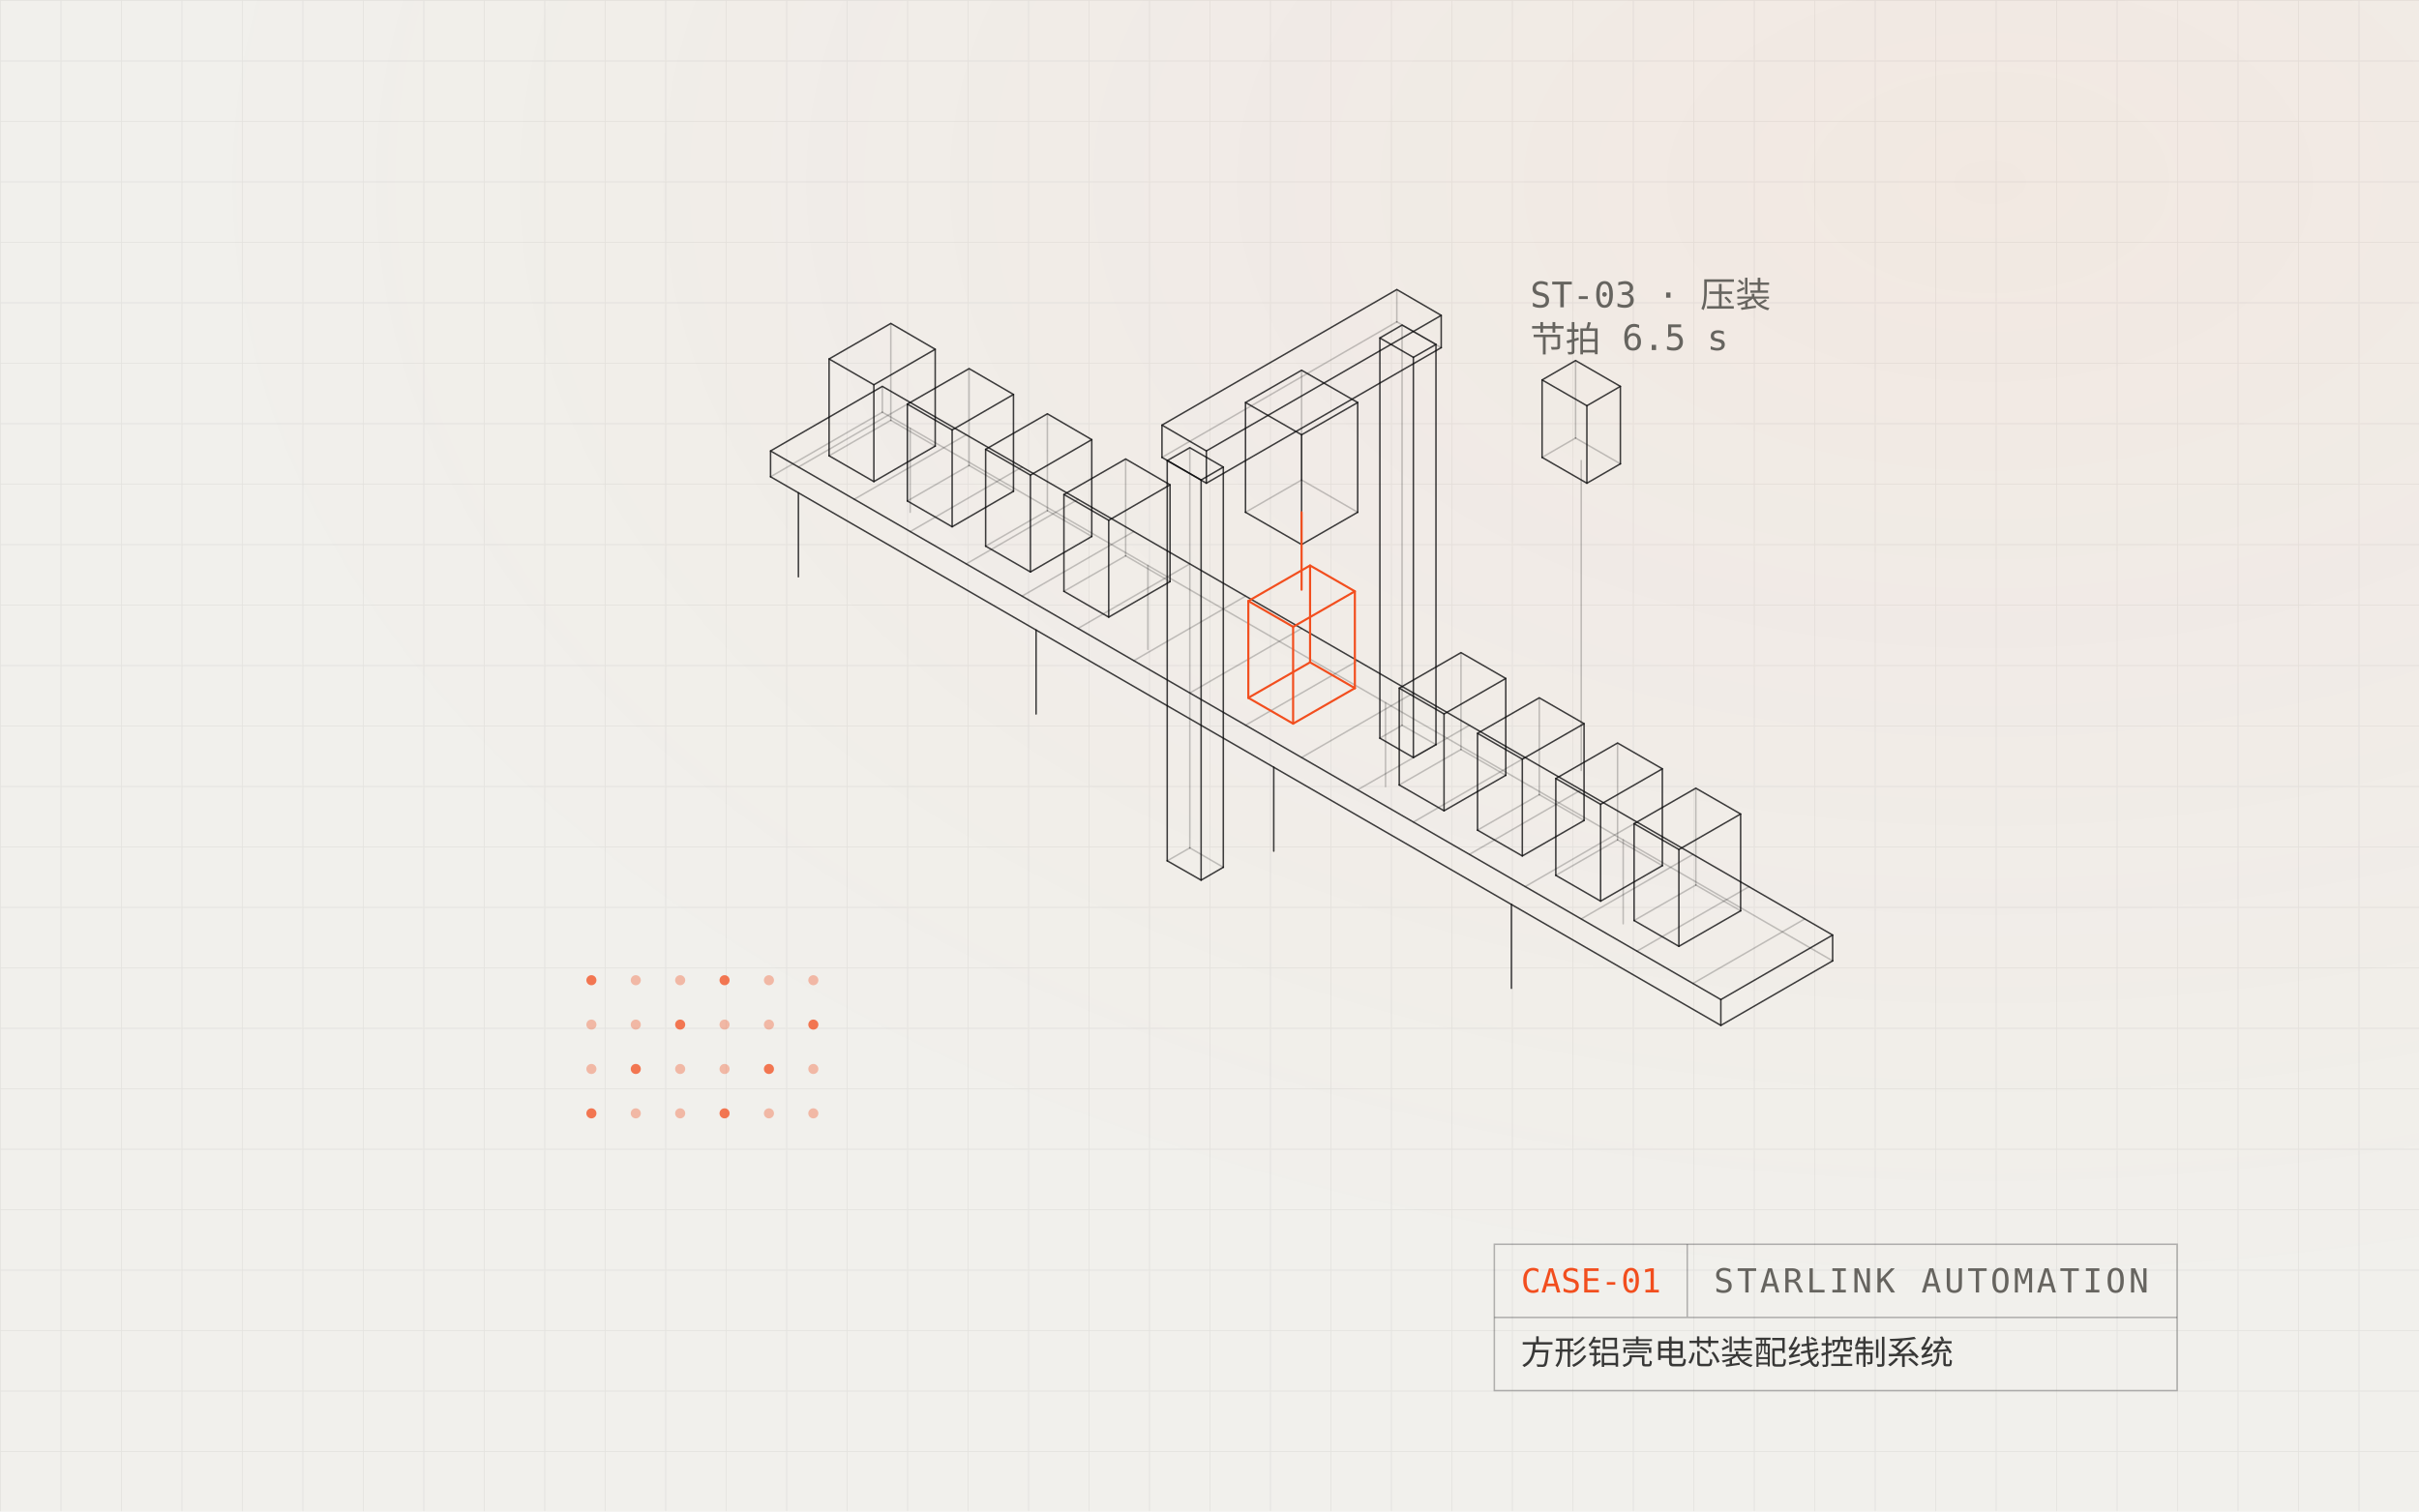
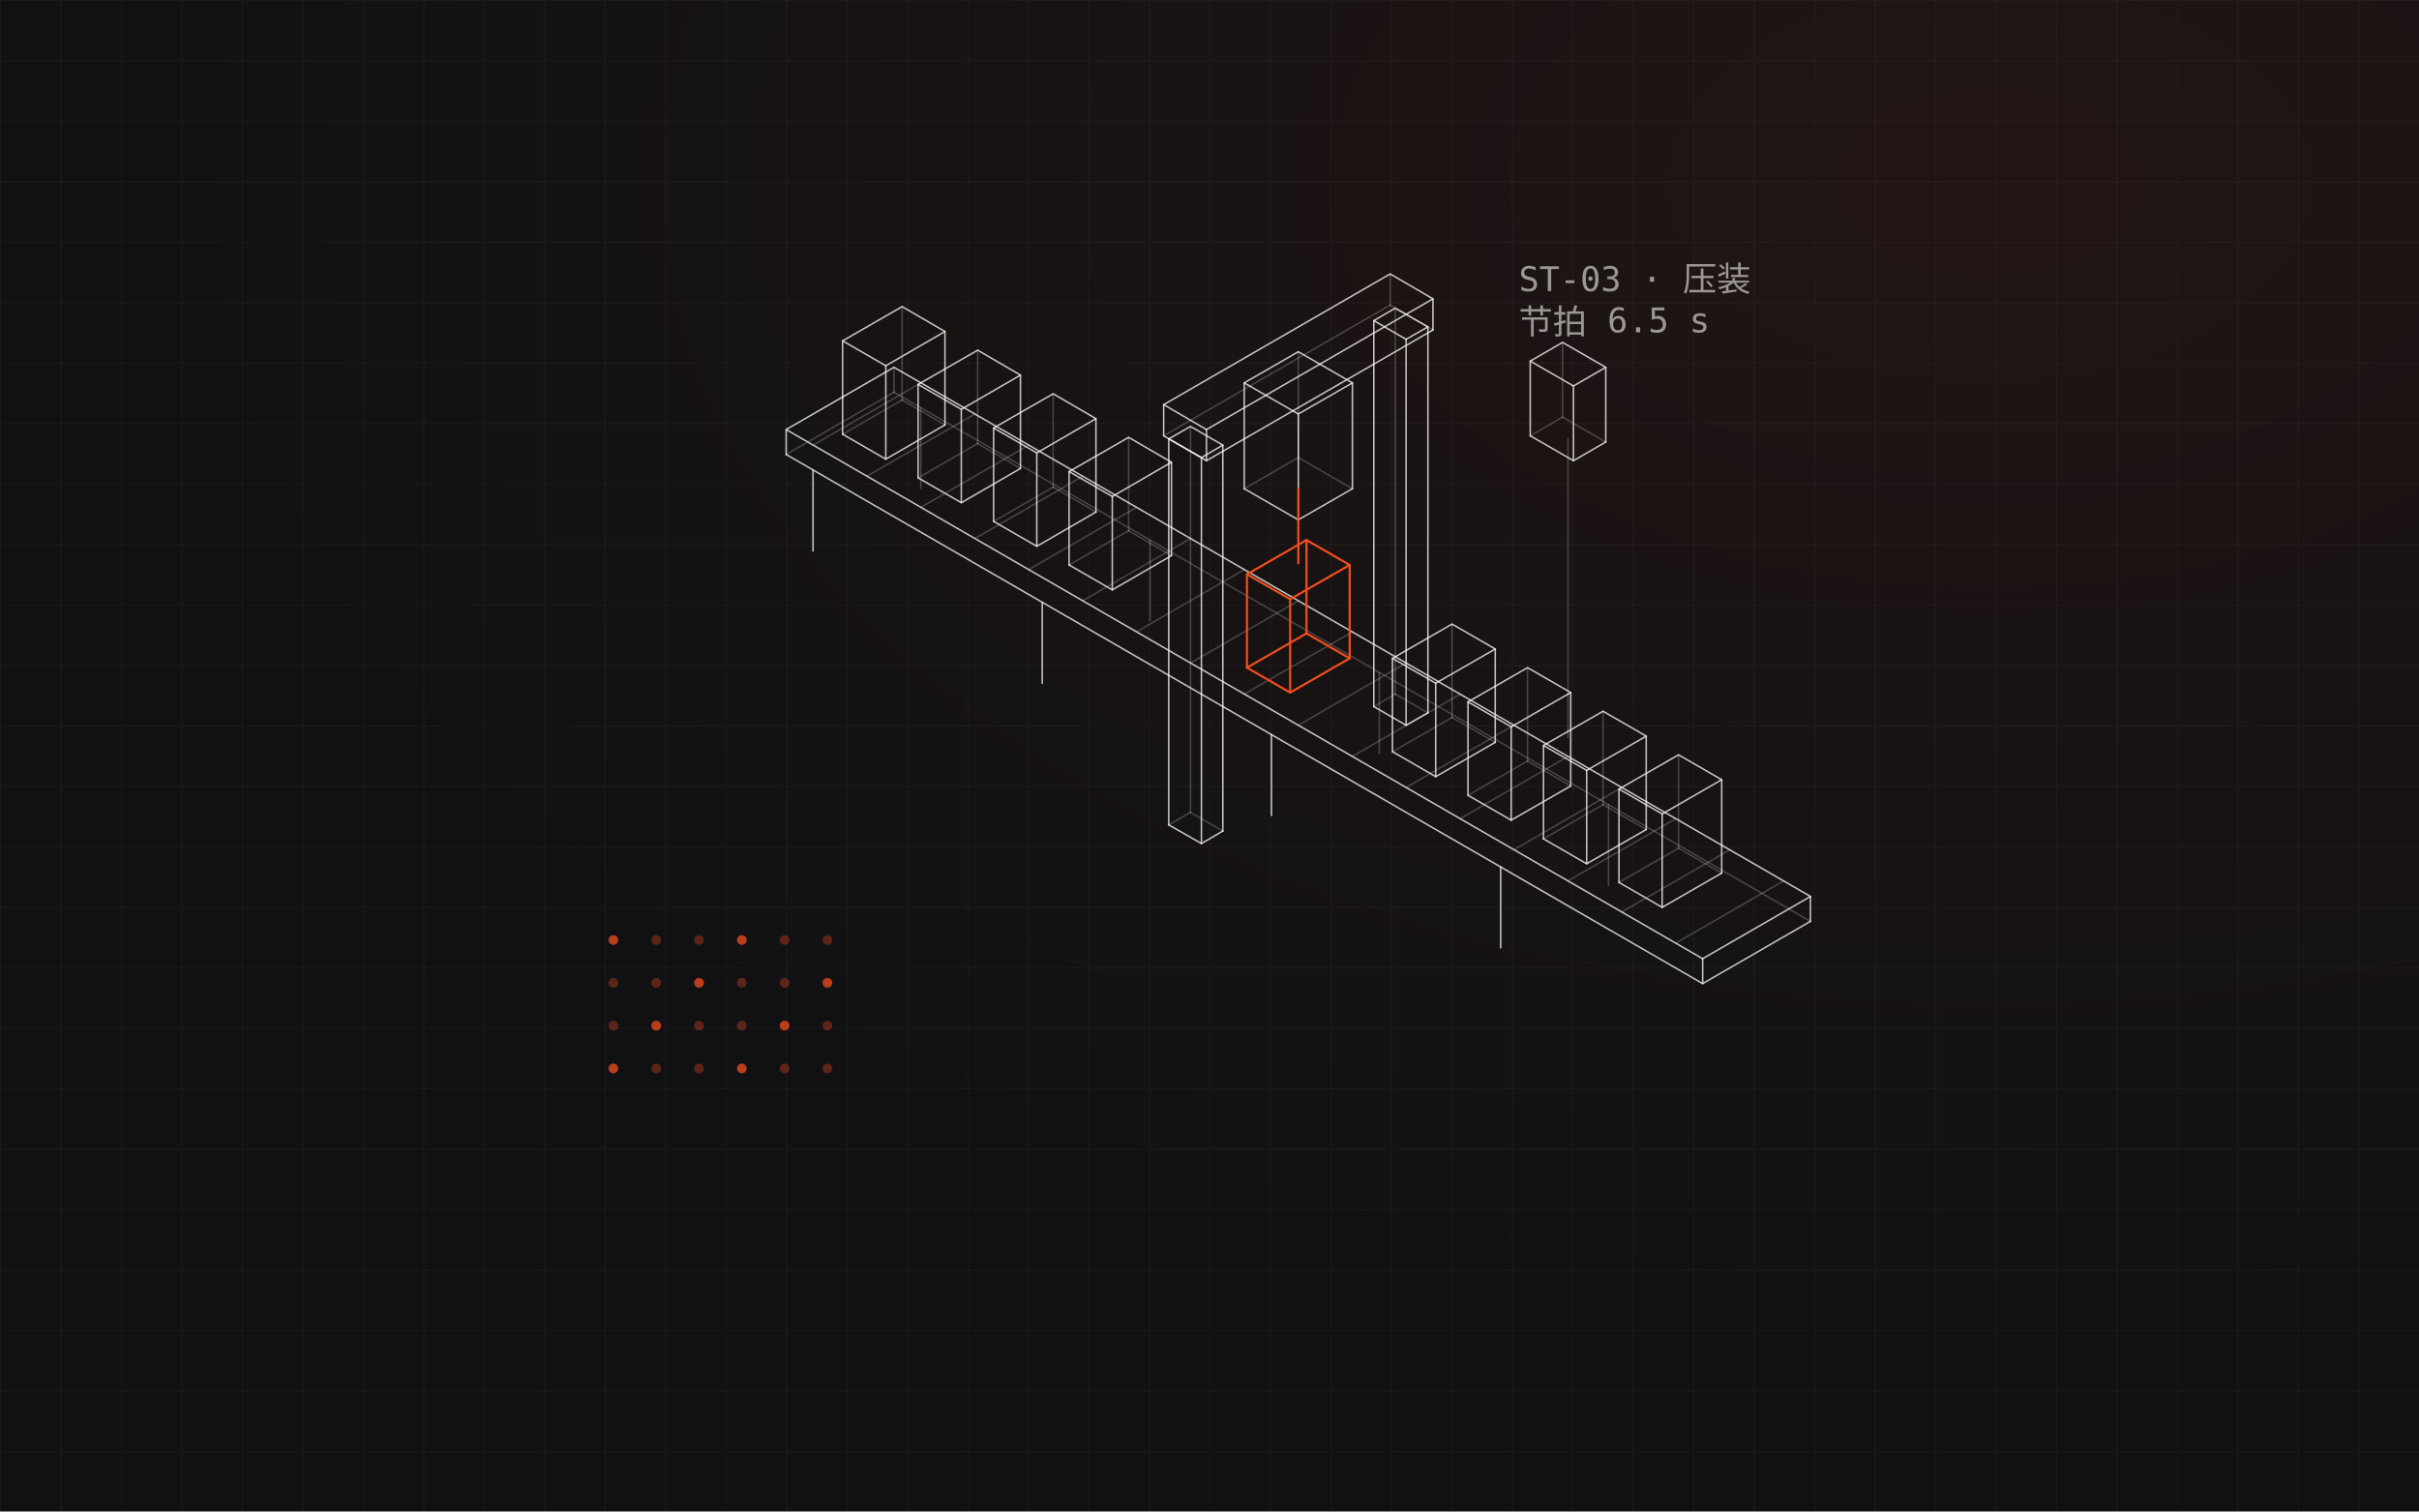
<svg xmlns="http://www.w3.org/2000/svg" width="1600" height="1000" viewBox="0 0 1600 1000" role="img" aria-label="方形铝壳电芯装配线控制系统">
  <defs>
    <pattern id="g" width="40" height="40" patternUnits="userSpaceOnUse">
-       <path d="M40 0H0V40" fill="none" stroke="rgba(10,10,11,0.06)" stroke-width="1" />
+       <path d="M40 0H0V40" fill="none" stroke="rgba(247,246,243,0.045)" stroke-width="1" />
    </pattern>
    <radialGradient id="glow" cx="0.82" cy="0.12" r="0.75">
-       <stop offset="0" stop-color="#f24e1e" stop-opacity="0.05" />
+       <stop offset="0" stop-color="#f24e1e" stop-opacity="0.07" />
      <stop offset="1" stop-color="#f24e1e" stop-opacity="0" />
    </radialGradient>
  </defs>
-   <rect width="1600" height="1000" fill="#f1f0ec" />
+   <rect width="1600" height="1000" fill="#111113" />
  <rect width="1600" height="1000" fill="url(#g)" />
  <rect width="1600" height="1000" fill="url(#glow)" />
-   <g transform="translate(311.1 114.7) scale(2.669)">
+   <g transform="translate(328.5 107.1) scale(2.574)">
    <g fill="none" stroke-linecap="round" stroke-linejoin="round">
-       <g stroke="#0a0a0b" stroke-opacity="0.22" stroke-width="1">
+       <g stroke="#f7f6f3" stroke-opacity="0.22" stroke-width="1">
        <path d="M102.1 59.2 L337.6 195.2" vector-effect="non-scaling-stroke" />
        <path d="M102.1 59.2 L74.4 75.2" vector-effect="non-scaling-stroke" />
        <path d="M102.1 59.2 L102.1 52.8" vector-effect="non-scaling-stroke" />
        <path d="M109 56.8 L81.3 72.8" vector-effect="non-scaling-stroke" />
        <path d="M122.9 64.8 L95.1 80.8" vector-effect="non-scaling-stroke" />
        <path d="M136.7 72.8 L109 88.8" vector-effect="non-scaling-stroke" />
        <path d="M150.6 80.8 L122.9 96.8" vector-effect="non-scaling-stroke" />
        <path d="M164.4 88.8 L136.7 104.8" vector-effect="non-scaling-stroke" />
        <path d="M178.3 96.8 L150.6 112.8" vector-effect="non-scaling-stroke" />
        <path d="M192.1 104.8 L164.4 120.8" vector-effect="non-scaling-stroke" />
        <path d="M206 112.8 L178.3 128.8" vector-effect="non-scaling-stroke" />
        <path d="M219.9 120.8 L192.1 136.8" vector-effect="non-scaling-stroke" />
        <path d="M233.7 128.8 L206 144.8" vector-effect="non-scaling-stroke" />
        <path d="M247.6 136.8 L219.9 152.8" vector-effect="non-scaling-stroke" />
        <path d="M261.4 144.8 L233.7 160.8" vector-effect="non-scaling-stroke" />
        <path d="M275.3 152.8 L247.6 168.8" vector-effect="non-scaling-stroke" />
        <path d="M289.1 160.8 L261.4 176.8" vector-effect="non-scaling-stroke" />
        <path d="M303 168.8 L275.3 184.8" vector-effect="non-scaling-stroke" />
        <path d="M316.9 176.8 L289.1 192.8" vector-effect="non-scaling-stroke" />
        <path d="M330.7 184.8 L303 200.8" vector-effect="non-scaling-stroke" />
        <path d="M109 84 L109 63.2" vector-effect="non-scaling-stroke" />
        <path d="M167.9 118 L167.9 97.2" vector-effect="non-scaling-stroke" />
        <path d="M226.8 152 L226.8 131.2" vector-effect="non-scaling-stroke" />
        <path d="M285.7 186 L285.7 165.2" vector-effect="non-scaling-stroke" />
        <path d="M104.2 61.2 L115.2 67.6" vector-effect="non-scaling-stroke" />
        <path d="M104.2 61.2 L88.9 70" vector-effect="non-scaling-stroke" />
        <path d="M104.2 61.2 L104.2 37.2" vector-effect="non-scaling-stroke" />
        <path d="M123.6 72.4 L134.6 78.8" vector-effect="non-scaling-stroke" />
        <path d="M123.6 72.4 L108.3 81.2" vector-effect="non-scaling-stroke" />
        <path d="M123.6 72.4 L123.6 48.4" vector-effect="non-scaling-stroke" />
        <path d="M143 83.6 L154 90" vector-effect="non-scaling-stroke" />
        <path d="M143 83.6 L127.7 92.4" vector-effect="non-scaling-stroke" />
        <path d="M143 83.6 L143 59.6" vector-effect="non-scaling-stroke" />
        <path d="M162.4 94.8 L173.4 101.2" vector-effect="non-scaling-stroke" />
        <path d="M162.4 94.8 L147.1 103.6" vector-effect="non-scaling-stroke" />
        <path d="M162.4 94.8 L162.4 70.8" vector-effect="non-scaling-stroke" />
        <path d="M245.5 142.8 L256.6 149.2" vector-effect="non-scaling-stroke" />
        <path d="M245.5 142.8 L230.2 151.6" vector-effect="non-scaling-stroke" />
        <path d="M245.5 142.8 L245.5 118.8" vector-effect="non-scaling-stroke" />
        <path d="M264.9 154 L276 160.4" vector-effect="non-scaling-stroke" />
        <path d="M264.9 154 L249.6 162.8" vector-effect="non-scaling-stroke" />
        <path d="M264.9 154 L264.9 130" vector-effect="non-scaling-stroke" />
        <path d="M284.3 165.2 L295.4 171.6" vector-effect="non-scaling-stroke" />
        <path d="M284.3 165.2 L269 174" vector-effect="non-scaling-stroke" />
        <path d="M284.3 165.2 L284.3 141.2" vector-effect="non-scaling-stroke" />
        <path d="M303.7 176.4 L314.8 182.8" vector-effect="non-scaling-stroke" />
        <path d="M303.7 176.4 L288.4 185.2" vector-effect="non-scaling-stroke" />
        <path d="M303.7 176.4 L303.7 152.4" vector-effect="non-scaling-stroke" />
        <path d="M230.9 136.8 L239.3 141.6" vector-effect="non-scaling-stroke" />
        <path d="M230.9 136.8 L225.4 140" vector-effect="non-scaling-stroke" />
        <path d="M230.9 136.8 L230.9 37.6" vector-effect="non-scaling-stroke" />
        <path d="M178.3 167.2 L186.6 172" vector-effect="non-scaling-stroke" />
        <path d="M178.3 167.2 L172.7 170.4" vector-effect="non-scaling-stroke" />
        <path d="M178.3 167.2 L178.3 68" vector-effect="non-scaling-stroke" />
        <path d="M229.6 36.8 L240.6 43.2" vector-effect="non-scaling-stroke" />
        <path d="M229.6 36.8 L171.4 70.4" vector-effect="non-scaling-stroke" />
        <path d="M229.6 36.8 L229.6 28.8" vector-effect="non-scaling-stroke" />
        <path d="M206 76 L219.9 84" vector-effect="non-scaling-stroke" />
        <path d="M206 76 L192.1 84" vector-effect="non-scaling-stroke" />
        <path d="M206 76 L206 48.8" vector-effect="non-scaling-stroke" />
        <path d="M275.3 148 L275.3 71.2" vector-effect="non-scaling-stroke" />
        <path d="M273.9 65.6 L285 72" vector-effect="non-scaling-stroke" />
        <path d="M273.9 65.6 L265.6 70.4" vector-effect="non-scaling-stroke" />
        <path d="M273.9 65.6 L273.9 46.4" vector-effect="non-scaling-stroke" />
      </g>
-       <g stroke="#0a0a0b" stroke-opacity="0.78" stroke-width="1">
+       <g stroke="#f7f6f3" stroke-opacity="0.78" stroke-width="1">
        <path d="M337.6 195.2 L309.9 211.2 L74.4 75.2" vector-effect="non-scaling-stroke" />
        <path d="M102.1 52.8 L337.6 188.8 L309.9 204.8 L74.4 68.8 Z" vector-effect="non-scaling-stroke" />
        <path d="M337.6 195.2 L337.6 188.8" vector-effect="non-scaling-stroke" />
        <path d="M309.9 211.2 L309.9 204.8" vector-effect="non-scaling-stroke" />
        <path d="M74.4 75.2 L74.4 68.8" vector-effect="non-scaling-stroke" />
        <path d="M81.3 100 L81.3 79.2" vector-effect="non-scaling-stroke" />
        <path d="M140.2 134 L140.2 113.2" vector-effect="non-scaling-stroke" />
        <path d="M199.1 168 L199.1 147.2" vector-effect="non-scaling-stroke" />
        <path d="M258 202 L258 181.2" vector-effect="non-scaling-stroke" />
        <path d="M115.2 67.6 L100 76.4 L88.9 70" vector-effect="non-scaling-stroke" />
        <path d="M104.2 37.2 L115.2 43.6 L100 52.4 L88.9 46 Z" vector-effect="non-scaling-stroke" />
        <path d="M115.2 67.6 L115.2 43.6" vector-effect="non-scaling-stroke" />
        <path d="M100 76.4 L100 52.4" vector-effect="non-scaling-stroke" />
        <path d="M88.9 70 L88.9 46" vector-effect="non-scaling-stroke" />
        <path d="M134.6 78.8 L119.4 87.6 L108.3 81.2" vector-effect="non-scaling-stroke" />
        <path d="M123.6 48.4 L134.6 54.8 L119.4 63.6 L108.3 57.2 Z" vector-effect="non-scaling-stroke" />
        <path d="M134.6 78.8 L134.6 54.8" vector-effect="non-scaling-stroke" />
        <path d="M119.4 87.6 L119.4 63.6" vector-effect="non-scaling-stroke" />
        <path d="M108.3 81.2 L108.3 57.2" vector-effect="non-scaling-stroke" />
        <path d="M154 90 L138.8 98.8 L127.7 92.4" vector-effect="non-scaling-stroke" />
        <path d="M143 59.6 L154 66 L138.8 74.8 L127.7 68.4 Z" vector-effect="non-scaling-stroke" />
        <path d="M154 90 L154 66" vector-effect="non-scaling-stroke" />
        <path d="M138.8 98.8 L138.8 74.8" vector-effect="non-scaling-stroke" />
        <path d="M127.7 92.4 L127.7 68.4" vector-effect="non-scaling-stroke" />
        <path d="M173.4 101.2 L158.2 110 L147.1 103.6" vector-effect="non-scaling-stroke" />
        <path d="M162.4 70.8 L173.4 77.2 L158.2 86 L147.1 79.6 Z" vector-effect="non-scaling-stroke" />
        <path d="M173.4 101.2 L173.4 77.2" vector-effect="non-scaling-stroke" />
        <path d="M158.2 110 L158.2 86" vector-effect="non-scaling-stroke" />
        <path d="M147.1 103.6 L147.1 79.6" vector-effect="non-scaling-stroke" />
        <path d="M256.6 149.2 L241.3 158 L230.2 151.6" vector-effect="non-scaling-stroke" />
        <path d="M245.5 118.8 L256.6 125.2 L241.3 134 L230.2 127.6 Z" vector-effect="non-scaling-stroke" />
        <path d="M256.6 149.2 L256.6 125.2" vector-effect="non-scaling-stroke" />
        <path d="M241.3 158 L241.3 134" vector-effect="non-scaling-stroke" />
        <path d="M230.2 151.6 L230.2 127.6" vector-effect="non-scaling-stroke" />
        <path d="M276 160.4 L260.7 169.2 L249.6 162.8" vector-effect="non-scaling-stroke" />
        <path d="M264.9 130 L276 136.4 L260.7 145.2 L249.6 138.8 Z" vector-effect="non-scaling-stroke" />
        <path d="M276 160.4 L276 136.4" vector-effect="non-scaling-stroke" />
        <path d="M260.7 169.2 L260.7 145.2" vector-effect="non-scaling-stroke" />
        <path d="M249.6 162.8 L249.6 138.8" vector-effect="non-scaling-stroke" />
        <path d="M295.4 171.6 L280.1 180.4 L269 174" vector-effect="non-scaling-stroke" />
        <path d="M284.3 141.2 L295.4 147.6 L280.1 156.4 L269 150 Z" vector-effect="non-scaling-stroke" />
        <path d="M295.4 171.6 L295.4 147.6" vector-effect="non-scaling-stroke" />
        <path d="M280.1 180.4 L280.1 156.4" vector-effect="non-scaling-stroke" />
        <path d="M269 174 L269 150" vector-effect="non-scaling-stroke" />
        <path d="M314.8 182.8 L299.5 191.6 L288.4 185.2" vector-effect="non-scaling-stroke" />
        <path d="M303.7 152.4 L314.8 158.8 L299.5 167.6 L288.4 161.2 Z" vector-effect="non-scaling-stroke" />
        <path d="M314.8 182.8 L314.8 158.8" vector-effect="non-scaling-stroke" />
        <path d="M299.5 191.6 L299.5 167.6" vector-effect="non-scaling-stroke" />
        <path d="M288.4 185.2 L288.4 161.2" vector-effect="non-scaling-stroke" />
        <path d="M239.3 141.6 L233.7 144.8 L225.4 140" vector-effect="non-scaling-stroke" />
        <path d="M230.9 37.6 L239.3 42.4 L233.7 45.6 L225.4 40.8 Z" vector-effect="non-scaling-stroke" />
        <path d="M239.3 141.6 L239.3 42.4" vector-effect="non-scaling-stroke" />
        <path d="M233.7 144.8 L233.7 45.6" vector-effect="non-scaling-stroke" />
        <path d="M225.4 140 L225.4 40.8" vector-effect="non-scaling-stroke" />
        <path d="M186.6 172 L181.1 175.2 L172.7 170.4" vector-effect="non-scaling-stroke" />
        <path d="M178.3 68 L186.6 72.8 L181.1 76 L172.7 71.2 Z" vector-effect="non-scaling-stroke" />
        <path d="M186.6 172 L186.6 72.8" vector-effect="non-scaling-stroke" />
        <path d="M181.1 175.2 L181.1 76" vector-effect="non-scaling-stroke" />
        <path d="M172.7 170.4 L172.7 71.2" vector-effect="non-scaling-stroke" />
        <path d="M240.6 43.2 L182.4 76.8 L171.4 70.4" vector-effect="non-scaling-stroke" />
        <path d="M229.6 28.8 L240.6 35.2 L182.4 68.8 L171.4 62.4 Z" vector-effect="non-scaling-stroke" />
        <path d="M240.6 43.2 L240.6 35.2" vector-effect="non-scaling-stroke" />
        <path d="M182.4 76.8 L182.4 68.8" vector-effect="non-scaling-stroke" />
        <path d="M171.4 70.4 L171.4 62.4" vector-effect="non-scaling-stroke" />
        <path d="M219.9 84 L206 92 L192.1 84" vector-effect="non-scaling-stroke" />
        <path d="M206 48.8 L219.9 56.8 L206 64.8 L192.1 56.8 Z" vector-effect="non-scaling-stroke" />
        <path d="M219.9 84 L219.9 56.8" vector-effect="non-scaling-stroke" />
        <path d="M206 92 L206 64.8" vector-effect="non-scaling-stroke" />
        <path d="M192.1 84 L192.1 56.8" vector-effect="non-scaling-stroke" />
        <path d="M285 72 L276.7 76.8 L265.6 70.4" vector-effect="non-scaling-stroke" />
        <path d="M273.9 46.4 L285 52.8 L276.7 57.6 L265.6 51.2 Z" vector-effect="non-scaling-stroke" />
        <path d="M285 72 L285 52.8" vector-effect="non-scaling-stroke" />
        <path d="M276.7 76.8 L276.7 57.6" vector-effect="non-scaling-stroke" />
        <path d="M265.6 70.4 L265.6 51.2" vector-effect="non-scaling-stroke" />
      </g>
      <g stroke="#f24e1e" stroke-opacity="1" stroke-width="1.4">
        <path d="M219.2 127.6 L203.9 136.4 L192.8 130" vector-effect="non-scaling-stroke" />
        <path d="M208.1 97.2 L219.2 103.6 L203.9 112.4 L192.8 106 Z" vector-effect="non-scaling-stroke" />
        <path d="M219.2 127.6 L219.2 103.6" vector-effect="non-scaling-stroke" />
        <path d="M203.9 136.4 L203.9 112.4" vector-effect="non-scaling-stroke" />
        <path d="M192.8 130 L192.8 106" vector-effect="non-scaling-stroke" />
        <path d="M208.1 121.2 L219.2 127.6" vector-effect="non-scaling-stroke" />
        <path d="M208.1 121.2 L192.8 130" vector-effect="non-scaling-stroke" />
        <path d="M208.1 121.2 L208.1 97.2" vector-effect="non-scaling-stroke" />
        <path d="M206 84 L206 103.2" vector-effect="non-scaling-stroke" />
      </g>
    </g>
    <circle cx="30" cy="200" r="1.25" fill="#f24e1e" fill-opacity="0.75" />
    <circle cx="41" cy="200" r="1.25" fill="#f24e1e" fill-opacity="0.34" />
    <circle cx="52" cy="200" r="1.25" fill="#f24e1e" fill-opacity="0.34" />
    <circle cx="63" cy="200" r="1.25" fill="#f24e1e" fill-opacity="0.75" />
    <circle cx="74" cy="200" r="1.25" fill="#f24e1e" fill-opacity="0.34" />
    <circle cx="85" cy="200" r="1.25" fill="#f24e1e" fill-opacity="0.34" />
    <circle cx="30" cy="211" r="1.25" fill="#f24e1e" fill-opacity="0.34" />
    <circle cx="41" cy="211" r="1.25" fill="#f24e1e" fill-opacity="0.34" />
    <circle cx="52" cy="211" r="1.25" fill="#f24e1e" fill-opacity="0.75" />
    <circle cx="63" cy="211" r="1.25" fill="#f24e1e" fill-opacity="0.34" />
    <circle cx="74" cy="211" r="1.25" fill="#f24e1e" fill-opacity="0.34" />
    <circle cx="85" cy="211" r="1.25" fill="#f24e1e" fill-opacity="0.75" />
    <circle cx="30" cy="222" r="1.25" fill="#f24e1e" fill-opacity="0.34" />
    <circle cx="41" cy="222" r="1.25" fill="#f24e1e" fill-opacity="0.75" />
    <circle cx="52" cy="222" r="1.25" fill="#f24e1e" fill-opacity="0.34" />
    <circle cx="63" cy="222" r="1.25" fill="#f24e1e" fill-opacity="0.34" />
    <circle cx="74" cy="222" r="1.25" fill="#f24e1e" fill-opacity="0.75" />
    <circle cx="85" cy="222" r="1.25" fill="#f24e1e" fill-opacity="0.34" />
    <circle cx="30" cy="233" r="1.25" fill="#f24e1e" fill-opacity="0.75" />
    <circle cx="41" cy="233" r="1.25" fill="#f24e1e" fill-opacity="0.34" />
    <circle cx="52" cy="233" r="1.25" fill="#f24e1e" fill-opacity="0.34" />
    <circle cx="63" cy="233" r="1.25" fill="#f24e1e" fill-opacity="0.75" />
    <circle cx="74" cy="233" r="1.25" fill="#f24e1e" fill-opacity="0.34" />
    <circle cx="85" cy="233" r="1.25" fill="#f24e1e" fill-opacity="0.34" />
-     <text x="262.641" y="33.2" font-size="8.75" font-family="ui-monospace,SFMono-Regular,Menlo,Consolas,monospace" fill="#66645f">ST-03 · 压装</text>
-     <text x="262.641" y="44.2" font-size="8.75" font-family="ui-monospace,SFMono-Regular,Menlo,Consolas,monospace" fill="#66645f">节拍 6.5 s</text>
-   </g>
-   <g fill="none" stroke="rgba(10,10,11,0.28)" stroke-width="1">
-     <rect x="988.4" y="823.2" width="451.6" height="96.8" />
-     <path d="M988.4 871.6H1440.0M1116.0 823.2V871.6" />
-   </g>
-   <g font-size="22.0">
-     <text x="1006.0" y="855.1" font-family="ui-monospace,SFMono-Regular,Menlo,Consolas,monospace" fill="#f24e1e">CASE-01</text>
-     <text x="1133.6" y="855.1" font-family="ui-monospace,SFMono-Regular,Menlo,Consolas,monospace" letter-spacing="2" fill="#66645f">STARLINK AUTOMATION</text>
-     <text x="1006.0" y="902.6" font-family="-apple-system,'PingFang SC','Noto Sans SC','Microsoft YaHei',sans-serif" fill="#0a0a0b" fill-opacity="0.8">方形铝壳电芯装配线控制系统</text>
+     <text x="262.641" y="33.2" font-size="8.75" font-family="ui-monospace,SFMono-Regular,Menlo,Consolas,monospace" fill="#9a9893">ST-03 · 压装</text>
+     <text x="262.641" y="44.2" font-size="8.75" font-family="ui-monospace,SFMono-Regular,Menlo,Consolas,monospace" fill="#9a9893">节拍 6.5 s</text>
  </g>
</svg>
